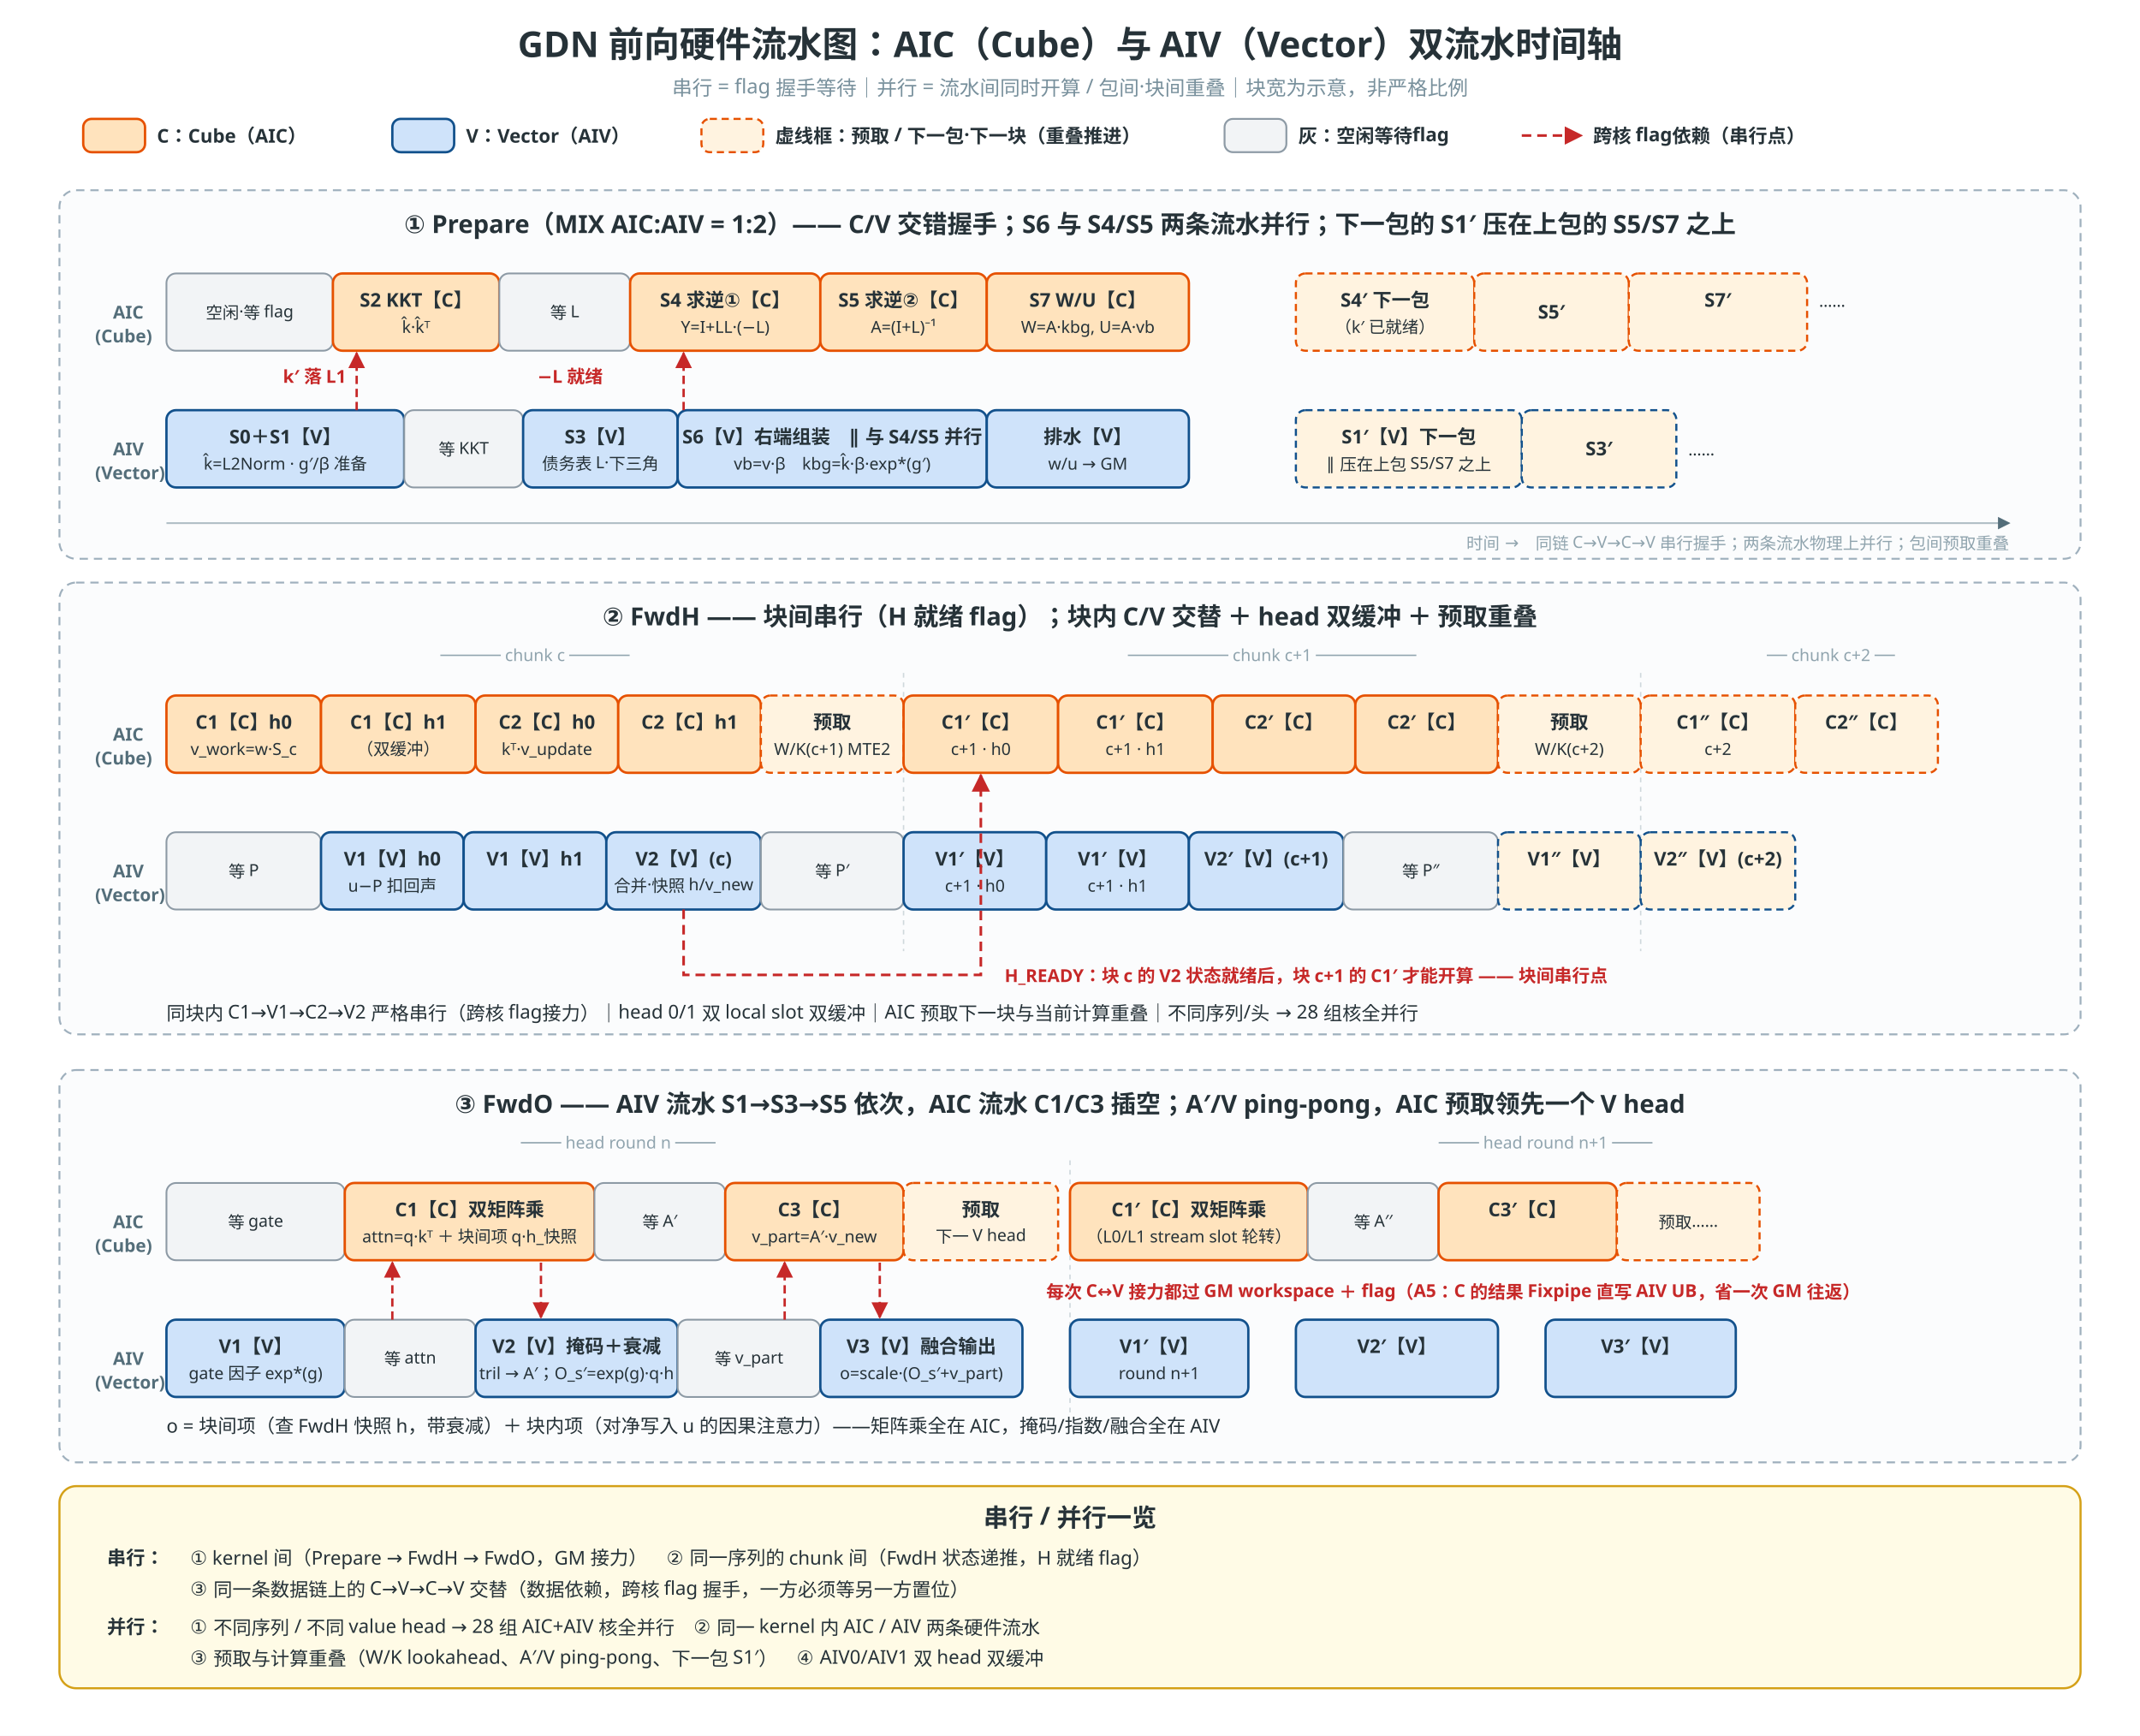
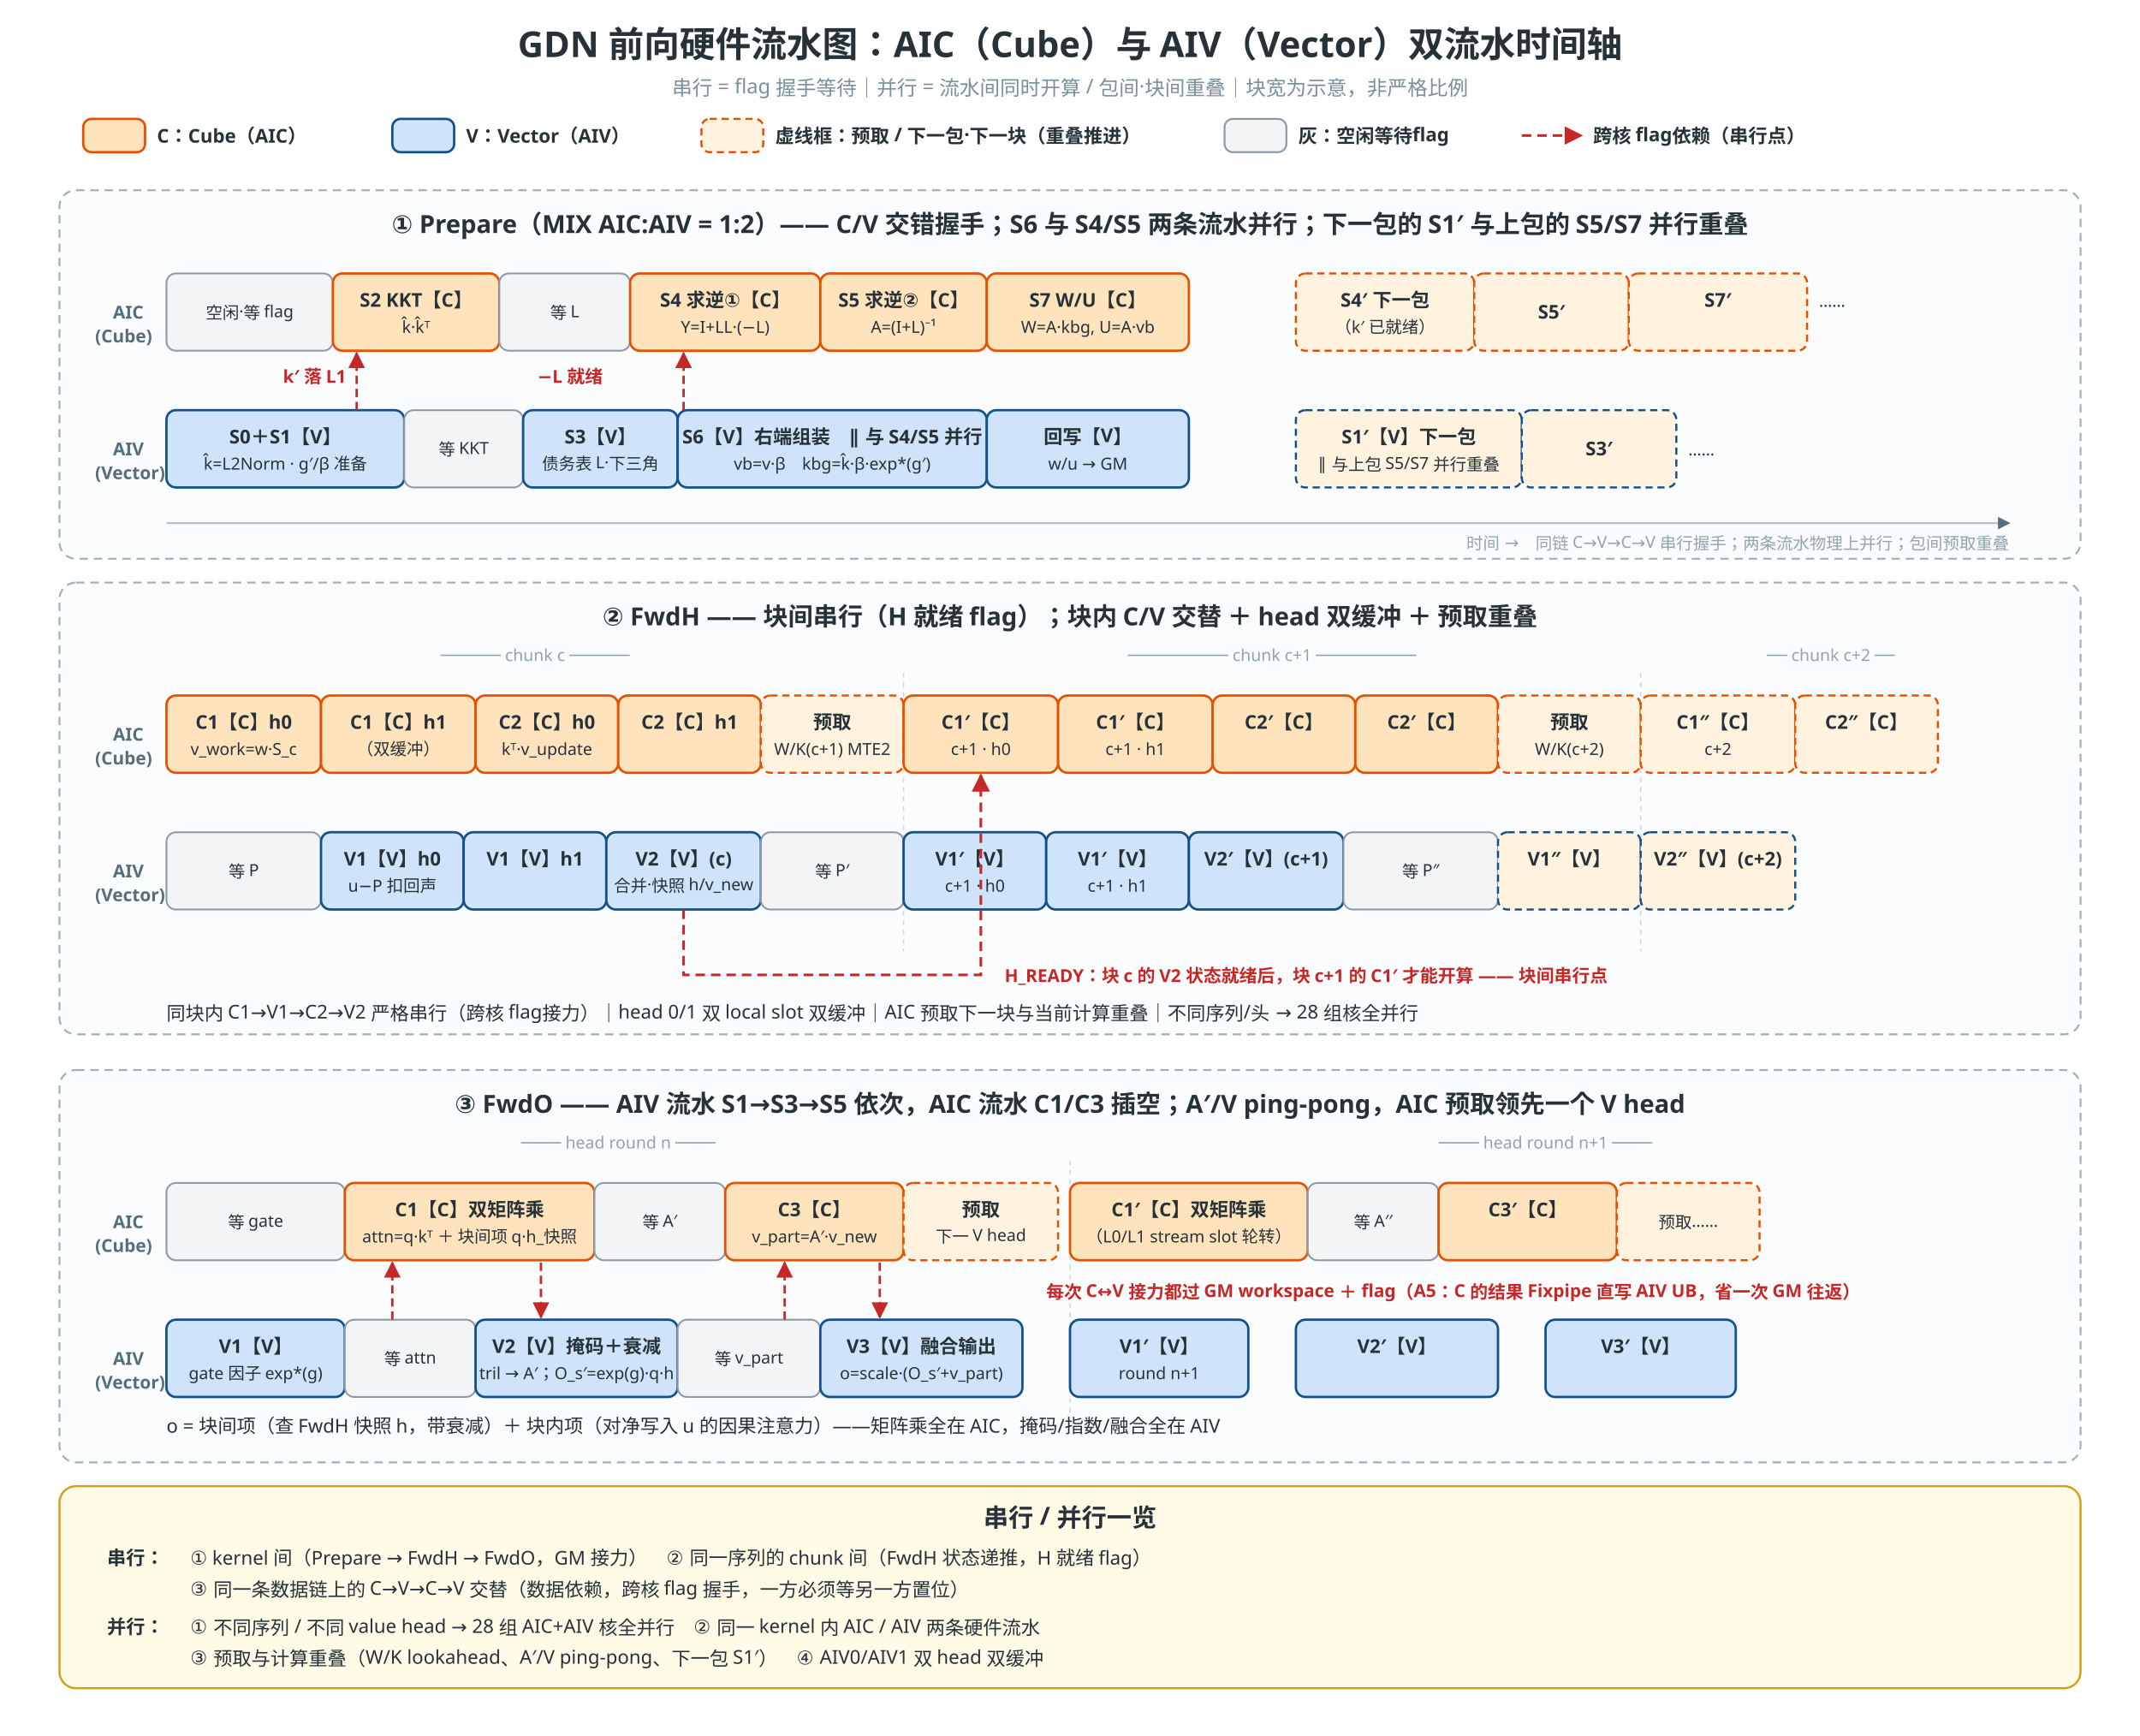
<svg xmlns="http://www.w3.org/2000/svg" width="1800" height="1460" viewBox="0 0 1800 1460">
  <style>
    text { font-family: 'Microsoft YaHei','PingFang SC',sans-serif; fill:#263238; }
    .title { font-size:30px; font-weight:bold; }
    .sub   { font-size:17px; fill:#78909c; }
    .grp   { font-size:21px; font-weight:bold; }
    .blk   { font-size:16px; font-weight:bold; }
    .blks  { font-size:14px; }
    .lane  { font-size:15px; font-weight:bold; fill:#546e7a; }
    .dep   { font-size:15px; fill:#c62828; font-weight:bold; }
    .ann   { font-size:16px; }
    .tick  { font-size:14px; fill:#90a4ae; }
  </style>
  <defs>
    <marker id="ar" viewBox="0 0 10 10" refX="9" refY="5" markerWidth="7" markerHeight="7" orient="auto-start-reverse">
      <path d="M0,0L10,5L0,10z" fill="#546e7a" />
    </marker>
    <marker id="arR" viewBox="0 0 10 10" refX="9" refY="5" markerWidth="7" markerHeight="7" orient="auto-start-reverse">
      <path d="M0,0L10,5L0,10z" fill="#c62828" />
    </marker>
  </defs>
  <rect width="1800" height="1460" fill="#ffffff" />
  <text x="900" y="48" text-anchor="middle" class="title">GDN 前向硬件流水图：AIC（Cube）与 AIV（Vector）双流水时间轴</text>
  <text x="900" y="80" text-anchor="middle" class="sub">串行 = flag 握手等待｜并行 = 流水间同时开算 / 包间·块间重叠｜块宽为示意，非严格比例</text>
  <rect x="70" y="100" width="52" height="28" rx="7" fill="#ffe3bd" stroke="#e65100" stroke-width="2" />
  <text x="132" y="120" class="ann" font-weight="bold">C：Cube（AIC）</text>
  <rect x="330" y="100" width="52" height="28" rx="7" fill="#cfe3fa" stroke="#12518c" stroke-width="2" />
  <text x="392" y="120" class="ann" font-weight="bold">V：Vector（AIV）</text>
  <rect x="590" y="100" width="52" height="28" rx="7" fill="#fff3e0" stroke="#e65100" stroke-width="1.8" stroke-dasharray="6 4" />
  <text x="652" y="120" class="ann" font-weight="bold">虚线框：预取 / 下一包·下一块（重叠推进）</text>
  <rect x="1030" y="100" width="52" height="28" rx="7" fill="#f2f4f6" stroke="#8d9aa5" stroke-width="1.6" />
  <text x="1092" y="120" class="ann" font-weight="bold">灰：空闲等待flag</text>
  <line x1="1280" y1="114" x2="1330" y2="114" stroke="#c62828" stroke-width="2.2" stroke-dasharray="8 5" marker-end="url(#arR)" />
  <text x="1340" y="120" class="ann" font-weight="bold">跨核 flag依赖（串行点）</text>
  <rect x="50" y="160" width="1700" height="310" rx="14" fill="#fbfcfd" stroke="#9fb0bd" stroke-width="1.6" stroke-dasharray="7 5" />
-   <text x="900" y="196" text-anchor="middle" class="grp">① Prepare（MIX AIC:AIV = 1:2）—— C/V 交错握手；S6 与 S4/S5 两条流水并行；下一包的 S1′ 压在上包的 S5/S7 之上</text>
+   <text x="900" y="196" text-anchor="middle" class="grp">① Prepare（MIX AIC:AIV = 1:2）—— C/V 交错握手；S6 与 S4/S5 两条流水并行；下一包的 S1′ 与上包的 S5/S7 并行重叠</text>
  <text x="95" y="268" class="lane">AIC</text>
  <text x="80" y="288" class="lane">(Cube)</text>
  <text x="95" y="383" class="lane">AIV</text>
  <text x="80" y="403" class="lane">(Vector)</text>
  <rect x="140" y="230" width="140" height="65" rx="8" fill="#f2f4f6" stroke="#8d9aa5" stroke-width="1.5" />
  <text x="210" y="268" text-anchor="middle" class="blks">空闲·等 flag</text>
  <rect x="280" y="230" width="140" height="65" rx="8" fill="#ffe3bd" stroke="#e65100" stroke-width="2" />
  <text x="350" y="258" text-anchor="middle" class="blk">S2 KKT【C】</text>
  <text x="350" y="280" text-anchor="middle" class="blks">k̂·k̂ᵀ</text>
  <rect x="420" y="230" width="110" height="65" rx="8" fill="#f2f4f6" stroke="#8d9aa5" stroke-width="1.5" />
  <text x="475" y="268" text-anchor="middle" class="blks">等 L</text>
  <rect x="530" y="230" width="160" height="65" rx="8" fill="#ffe3bd" stroke="#e65100" stroke-width="2" />
  <text x="610" y="258" text-anchor="middle" class="blk">S4 求逆①【C】</text>
  <text x="610" y="280" text-anchor="middle" class="blks">Y=I+LL·(−L)</text>
  <rect x="690" y="230" width="140" height="65" rx="8" fill="#ffe3bd" stroke="#e65100" stroke-width="2" />
  <text x="760" y="258" text-anchor="middle" class="blk">S5 求逆②【C】</text>
  <text x="760" y="280" text-anchor="middle" class="blks">A=(I+L)⁻¹</text>
  <rect x="830" y="230" width="170" height="65" rx="8" fill="#ffe3bd" stroke="#e65100" stroke-width="2" />
  <text x="915" y="258" text-anchor="middle" class="blk">S7 W/U【C】</text>
  <text x="915" y="280" text-anchor="middle" class="blks">W=A·kbg, U=A·vb</text>
  <rect x="1090" y="230" width="150" height="65" rx="8" fill="#fff3e0" stroke="#e65100" stroke-width="1.8" stroke-dasharray="6 4" />
  <text x="1165" y="258" text-anchor="middle" class="blk">S4′ 下一包</text>
  <text x="1165" y="280" text-anchor="middle" class="blks">（k′ 已就绪）</text>
  <rect x="1240" y="230" width="130" height="65" rx="8" fill="#fff3e0" stroke="#e65100" stroke-width="1.8" stroke-dasharray="6 4" />
  <text x="1305" y="268" text-anchor="middle" class="blk">S5′</text>
  <rect x="1370" y="230" width="150" height="65" rx="8" fill="#fff3e0" stroke="#e65100" stroke-width="1.8" stroke-dasharray="6 4" />
  <text x="1445" y="258" text-anchor="middle" class="blk">S7′</text>
  <text x="1530" y="258" class="blks" fill="#90a4ae">……</text>
  <rect x="140" y="345" width="200" height="65" rx="8" fill="#cfe3fa" stroke="#12518c" stroke-width="2" />
  <text x="240" y="373" text-anchor="middle" class="blk">S0＋S1【V】</text>
  <text x="240" y="395" text-anchor="middle" class="blks">k̂=L2Norm · g′/β 准备</text>
  <rect x="340" y="345" width="100" height="65" rx="8" fill="#f2f4f6" stroke="#8d9aa5" stroke-width="1.5" />
  <text x="390" y="383" text-anchor="middle" class="blks">等 KKT</text>
  <rect x="440" y="345" width="130" height="65" rx="8" fill="#cfe3fa" stroke="#12518c" stroke-width="2" />
  <text x="505" y="373" text-anchor="middle" class="blk">S3【V】</text>
  <text x="505" y="395" text-anchor="middle" class="blks">债务表 L·下三角</text>
  <rect x="570" y="345" width="260" height="65" rx="8" fill="#cfe3fa" stroke="#12518c" stroke-width="2" />
  <text x="700" y="373" text-anchor="middle" class="blk">S6【V】右端组装　∥ 与 S4/S5 并行</text>
  <text x="700" y="395" text-anchor="middle" class="blks">vb=v·β　kbg=k̂·β·exp*(g′)</text>
  <rect x="830" y="345" width="170" height="65" rx="8" fill="#cfe3fa" stroke="#12518c" stroke-width="2" />
-   <text x="915" y="373" text-anchor="middle" class="blk">排水【V】</text>
+   <text x="915" y="373" text-anchor="middle" class="blk">回写【V】</text>
  <text x="915" y="395" text-anchor="middle" class="blks">w/u → GM</text>
  <rect x="1090" y="345" width="190" height="65" rx="8" fill="#fff3e0" stroke="#12518c" stroke-width="1.8" stroke-dasharray="6 4" />
  <text x="1185" y="373" text-anchor="middle" class="blk">S1′【V】下一包</text>
-   <text x="1185" y="395" text-anchor="middle" class="blks">∥ 压在上包 S5/S7 之上</text>
+   <text x="1185" y="395" text-anchor="middle" class="blks">∥ 与上包 S5/S7 并行重叠</text>
  <rect x="1280" y="345" width="130" height="65" rx="8" fill="#fff3e0" stroke="#12518c" stroke-width="1.8" stroke-dasharray="6 4" />
  <text x="1345" y="383" text-anchor="middle" class="blk">S3′</text>
  <text x="1420" y="383" class="blks" fill="#90a4ae">……</text>
  <line x1="300" y1="345" x2="300" y2="297" stroke="#c62828" stroke-width="2" stroke-dasharray="7 4" marker-end="url(#arR)" />
  <text x="238" y="322" class="dep">k′ 落 L1</text>
  <line x1="575" y1="345" x2="575" y2="297" stroke="#c62828" stroke-width="2" stroke-dasharray="7 4" marker-end="url(#arR)" />
  <text x="452" y="322" class="dep">−L 就绪</text>
  <line x1="140" y1="440" x2="1690" y2="440" stroke="#b0bec5" stroke-width="1.5" marker-end="url(#ar)" />
  <text x="1690" y="462" text-anchor="end" class="tick">时间 →　同链 C→V→C→V 串行握手；两条流水物理上并行；包间预取重叠</text>
  <rect x="50" y="490" width="1700" height="380" rx="14" fill="#fbfcfd" stroke="#9fb0bd" stroke-width="1.6" stroke-dasharray="7 5" />
  <text x="900" y="526" text-anchor="middle" class="grp">② FwdH —— 块间串行（H 就绪 flag）；块内 C/V 交替 ＋ head 双缓冲 ＋ 预取重叠</text>
  <text x="95" y="623" class="lane">AIC</text>
  <text x="80" y="643" class="lane">(Cube)</text>
  <text x="95" y="738" class="lane">AIV</text>
  <text x="80" y="758" class="lane">(Vector)</text>
  <text x="450" y="556" text-anchor="middle" class="tick">────── chunk c ──────</text>
  <text x="1070" y="556" text-anchor="middle" class="tick">────────── chunk c+1 ──────────</text>
  <text x="1540" y="556" text-anchor="middle" class="tick">── chunk c+2 ──</text>
  <line x1="760" y1="566" x2="760" y2="800" stroke="#cfd8dc" stroke-width="1.2" stroke-dasharray="4 4" />
  <line x1="1380" y1="566" x2="1380" y2="800" stroke="#cfd8dc" stroke-width="1.2" stroke-dasharray="4 4" />
  <rect x="140" y="585" width="130" height="65" rx="8" fill="#ffe3bd" stroke="#e65100" stroke-width="2" />
  <text x="205" y="613" text-anchor="middle" class="blk">C1【C】h0</text>
  <text x="205" y="635" text-anchor="middle" class="blks">v_work=w·S_c</text>
  <rect x="270" y="585" width="130" height="65" rx="8" fill="#ffe3bd" stroke="#e65100" stroke-width="2" />
  <text x="335" y="613" text-anchor="middle" class="blk">C1【C】h1</text>
  <text x="335" y="635" text-anchor="middle" class="blks">（双缓冲）</text>
  <rect x="400" y="585" width="120" height="65" rx="8" fill="#ffe3bd" stroke="#e65100" stroke-width="2" />
  <text x="460" y="613" text-anchor="middle" class="blk">C2【C】h0</text>
  <text x="460" y="635" text-anchor="middle" class="blks">kᵀ·v_update</text>
  <rect x="520" y="585" width="120" height="65" rx="8" fill="#ffe3bd" stroke="#e65100" stroke-width="2" />
  <text x="580" y="613" text-anchor="middle" class="blk">C2【C】h1</text>
  <rect x="640" y="585" width="120" height="65" rx="8" fill="#fff3e0" stroke="#e65100" stroke-width="1.8" stroke-dasharray="6 4" />
  <text x="700" y="613" text-anchor="middle" class="blk">预取</text>
  <text x="700" y="635" text-anchor="middle" class="blks">W/K(c+1) MTE2</text>
  <rect x="760" y="585" width="130" height="65" rx="8" fill="#ffe3bd" stroke="#e65100" stroke-width="2" />
  <text x="825" y="613" text-anchor="middle" class="blk">C1′【C】</text>
  <text x="825" y="635" text-anchor="middle" class="blks">c+1 · h0</text>
  <rect x="890" y="585" width="130" height="65" rx="8" fill="#ffe3bd" stroke="#e65100" stroke-width="2" />
  <text x="955" y="613" text-anchor="middle" class="blk">C1′【C】</text>
  <text x="955" y="635" text-anchor="middle" class="blks">c+1 · h1</text>
  <rect x="1020" y="585" width="120" height="65" rx="8" fill="#ffe3bd" stroke="#e65100" stroke-width="2" />
  <text x="1080" y="613" text-anchor="middle" class="blk">C2′【C】</text>
  <rect x="1140" y="585" width="120" height="65" rx="8" fill="#ffe3bd" stroke="#e65100" stroke-width="2" />
  <text x="1200" y="613" text-anchor="middle" class="blk">C2′【C】</text>
  <rect x="1260" y="585" width="120" height="65" rx="8" fill="#fff3e0" stroke="#e65100" stroke-width="1.8" stroke-dasharray="6 4" />
  <text x="1320" y="613" text-anchor="middle" class="blk">预取</text>
  <text x="1320" y="635" text-anchor="middle" class="blks">W/K(c+2)</text>
  <rect x="1380" y="585" width="130" height="65" rx="8" fill="#fff3e0" stroke="#e65100" stroke-width="1.8" stroke-dasharray="6 4" />
  <text x="1445" y="613" text-anchor="middle" class="blk">C1″【C】</text>
  <text x="1445" y="635" text-anchor="middle" class="blks">c+2</text>
  <rect x="1510" y="585" width="120" height="65" rx="8" fill="#fff3e0" stroke="#e65100" stroke-width="1.8" stroke-dasharray="6 4" />
  <text x="1570" y="613" text-anchor="middle" class="blk">C2″【C】</text>
  <rect x="140" y="700" width="130" height="65" rx="8" fill="#f2f4f6" stroke="#8d9aa5" stroke-width="1.5" />
  <text x="205" y="738" text-anchor="middle" class="blks">等 P</text>
  <rect x="270" y="700" width="120" height="65" rx="8" fill="#cfe3fa" stroke="#12518c" stroke-width="2" />
  <text x="330" y="728" text-anchor="middle" class="blk">V1【V】h0</text>
  <text x="330" y="750" text-anchor="middle" class="blks">u−P 扣回声</text>
  <rect x="390" y="700" width="120" height="65" rx="8" fill="#cfe3fa" stroke="#12518c" stroke-width="2" />
  <text x="450" y="728" text-anchor="middle" class="blk">V1【V】h1</text>
  <rect x="510" y="700" width="130" height="65" rx="8" fill="#cfe3fa" stroke="#12518c" stroke-width="2" />
  <text x="575" y="728" text-anchor="middle" class="blk">V2【V】(c)</text>
  <text x="575" y="750" text-anchor="middle" class="blks">合并·快照 h/v_new</text>
  <rect x="640" y="700" width="120" height="65" rx="8" fill="#f2f4f6" stroke="#8d9aa5" stroke-width="1.5" />
  <text x="700" y="738" text-anchor="middle" class="blks">等 P′</text>
  <rect x="760" y="700" width="120" height="65" rx="8" fill="#cfe3fa" stroke="#12518c" stroke-width="2" />
  <text x="820" y="728" text-anchor="middle" class="blk">V1′【V】</text>
  <text x="820" y="750" text-anchor="middle" class="blks">c+1 · h0</text>
  <rect x="880" y="700" width="120" height="65" rx="8" fill="#cfe3fa" stroke="#12518c" stroke-width="2" />
  <text x="940" y="728" text-anchor="middle" class="blk">V1′【V】</text>
  <text x="940" y="750" text-anchor="middle" class="blks">c+1 · h1</text>
  <rect x="1000" y="700" width="130" height="65" rx="8" fill="#cfe3fa" stroke="#12518c" stroke-width="2" />
  <text x="1065" y="728" text-anchor="middle" class="blk">V2′【V】(c+1)</text>
  <rect x="1130" y="700" width="130" height="65" rx="8" fill="#f2f4f6" stroke="#8d9aa5" stroke-width="1.5" />
  <text x="1195" y="738" text-anchor="middle" class="blks">等 P″</text>
  <rect x="1260" y="700" width="120" height="65" rx="8" fill="#fff3e0" stroke="#12518c" stroke-width="1.8" stroke-dasharray="6 4" />
  <text x="1320" y="728" text-anchor="middle" class="blk">V1″【V】</text>
  <rect x="1380" y="700" width="130" height="65" rx="8" fill="#fff3e0" stroke="#12518c" stroke-width="1.8" stroke-dasharray="6 4" />
  <text x="1445" y="728" text-anchor="middle" class="blk">V2″【V】(c+2)</text>
  <path d="M 575 765 L 575 820 L 825 820 L 825 652" fill="none" stroke="#c62828" stroke-width="2.2" stroke-dasharray="8 5" marker-end="url(#arR)" />
  <text x="845" y="826" class="dep">H_READY：块 c 的 V2 状态就绪后，块 c+1 的 C1′ 才能开算 —— 块间串行点</text>
  <text x="140" y="858" class="ann" fill="#546e7a">同块内 C1→V1→C2→V2 严格串行（跨核 flag接力）｜head 0/1 双 local slot 双缓冲｜AIC 预取下一块与当前计算重叠｜不同序列/头 → 28 组核全并行</text>
  <rect x="50" y="900" width="1700" height="330" rx="14" fill="#fbfcfd" stroke="#9fb0bd" stroke-width="1.6" stroke-dasharray="7 5" />
  <text x="900" y="936" text-anchor="middle" class="grp">③ FwdO —— AIV 流水 S1→S3→S5 依次，AIC 流水 C1/C3 插空；A′/V ping-pong，AIC 预取领先一个 V head</text>
  <text x="95" y="1033" class="lane">AIC</text>
  <text x="80" y="1053" class="lane">(Cube)</text>
  <text x="95" y="1148" class="lane">AIV</text>
  <text x="80" y="1168" class="lane">(Vector)</text>
  <text x="520" y="966" text-anchor="middle" class="tick">──── head round n ────</text>
  <text x="1300" y="966" text-anchor="middle" class="tick">──── head round n+1 ────</text>
  <line x1="900" y1="976" x2="900" y2="1190" stroke="#cfd8dc" stroke-width="1.2" stroke-dasharray="4 4" />
  <rect x="140" y="995" width="150" height="65" rx="8" fill="#f2f4f6" stroke="#8d9aa5" stroke-width="1.5" />
  <text x="215" y="1033" text-anchor="middle" class="blks">等 gate</text>
  <rect x="290" y="995" width="210" height="65" rx="8" fill="#ffe3bd" stroke="#e65100" stroke-width="2" />
  <text x="395" y="1023" text-anchor="middle" class="blk">C1【C】双矩阵乘</text>
  <text x="395" y="1045" text-anchor="middle" class="blks">attn=q·kᵀ ＋ 块间项 q·h_快照</text>
  <rect x="500" y="995" width="110" height="65" rx="8" fill="#f2f4f6" stroke="#8d9aa5" stroke-width="1.5" />
  <text x="555" y="1033" text-anchor="middle" class="blks">等 A′</text>
  <rect x="610" y="995" width="150" height="65" rx="8" fill="#ffe3bd" stroke="#e65100" stroke-width="2" />
  <text x="685" y="1023" text-anchor="middle" class="blk">C3【C】</text>
  <text x="685" y="1045" text-anchor="middle" class="blks">v_part=A′·v_new</text>
  <rect x="760" y="995" width="130" height="65" rx="8" fill="#fff3e0" stroke="#e65100" stroke-width="1.8" stroke-dasharray="6 4" />
  <text x="825" y="1023" text-anchor="middle" class="blk">预取</text>
  <text x="825" y="1045" text-anchor="middle" class="blks">下一 V head</text>
  <rect x="900" y="995" width="200" height="65" rx="8" fill="#ffe3bd" stroke="#e65100" stroke-width="2" />
  <text x="1000" y="1023" text-anchor="middle" class="blk">C1′【C】双矩阵乘</text>
  <text x="1000" y="1045" text-anchor="middle" class="blks">（L0/L1 stream slot 轮转）</text>
  <rect x="1100" y="995" width="110" height="65" rx="8" fill="#f2f4f6" stroke="#8d9aa5" stroke-width="1.5" />
  <text x="1155" y="1033" text-anchor="middle" class="blks">等 A′′</text>
  <rect x="1210" y="995" width="150" height="65" rx="8" fill="#ffe3bd" stroke="#e65100" stroke-width="2" />
  <text x="1285" y="1023" text-anchor="middle" class="blk">C3′【C】</text>
  <rect x="1360" y="995" width="120" height="65" rx="8" fill="#fff3e0" stroke="#e65100" stroke-width="1.8" stroke-dasharray="6 4" />
  <text x="1420" y="1033" text-anchor="middle" class="blks">预取……</text>
  <rect x="140" y="1110" width="150" height="65" rx="8" fill="#cfe3fa" stroke="#12518c" stroke-width="2" />
  <text x="215" y="1138" text-anchor="middle" class="blk">V1【V】</text>
  <text x="215" y="1160" text-anchor="middle" class="blks">gate 因子 exp*(g)</text>
  <rect x="290" y="1110" width="110" height="65" rx="8" fill="#f2f4f6" stroke="#8d9aa5" stroke-width="1.5" />
  <text x="345" y="1148" text-anchor="middle" class="blks">等 attn</text>
  <rect x="400" y="1110" width="170" height="65" rx="8" fill="#cfe3fa" stroke="#12518c" stroke-width="2" />
  <text x="485" y="1138" text-anchor="middle" class="blk">V2【V】掩码＋衰减</text>
  <text x="485" y="1160" text-anchor="middle" class="blks" font-size="12">tril → A′；O_s′=exp(g)·q·h</text>
  <rect x="570" y="1110" width="120" height="65" rx="8" fill="#f2f4f6" stroke="#8d9aa5" stroke-width="1.5" />
  <text x="630" y="1148" text-anchor="middle" class="blks">等 v_part</text>
  <rect x="690" y="1110" width="170" height="65" rx="8" fill="#cfe3fa" stroke="#12518c" stroke-width="2" />
  <text x="775" y="1138" text-anchor="middle" class="blk">V3【V】融合输出</text>
  <text x="775" y="1160" text-anchor="middle" class="blks" font-size="12">o=scale·(O_s′+v_part)</text>
  <rect x="900" y="1110" width="150" height="65" rx="8" fill="#cfe3fa" stroke="#12518c" stroke-width="2" />
  <text x="975" y="1138" text-anchor="middle" class="blk">V1′【V】</text>
  <text x="975" y="1160" text-anchor="middle" class="blks">round n+1</text>
  <rect x="1090" y="1110" width="170" height="65" rx="8" fill="#cfe3fa" stroke="#12518c" stroke-width="2" />
  <text x="1175" y="1138" text-anchor="middle" class="blk">V2′【V】</text>
  <rect x="1300" y="1110" width="160" height="65" rx="8" fill="#cfe3fa" stroke="#12518c" stroke-width="2" />
  <text x="1380" y="1138" text-anchor="middle" class="blk">V3′【V】</text>
  <line x1="330" y1="1110" x2="330" y2="1062" stroke="#c62828" stroke-width="2" stroke-dasharray="7 4" marker-end="url(#arR)" />
  <line x1="455" y1="1062" x2="455" y2="1108" stroke="#c62828" stroke-width="2" stroke-dasharray="7 4" marker-end="url(#arR)" />
  <line x1="660" y1="1110" x2="660" y2="1062" stroke="#c62828" stroke-width="2" stroke-dasharray="7 4" marker-end="url(#arR)" />
  <line x1="740" y1="1062" x2="740" y2="1108" stroke="#c62828" stroke-width="2" stroke-dasharray="7 4" marker-end="url(#arR)" />
  <text x="880" y="1092" class="dep">每次 C↔V 接力都过 GM workspace ＋ flag（A5：C 的结果 Fixpipe 直写 AIV UB，省一次 GM 往返）</text>
  <text x="140" y="1205" class="ann" fill="#546e7a">o = 块间项（查 FwdH 快照 h，带衰减）＋ 块内项（对净写入 u 的因果注意力）——矩阵乘全在 AIC，掩码/指数/融合全在 AIV</text>
  <rect x="50" y="1250" width="1700" height="170" rx="14" fill="#fffbe6" stroke="#d4a017" stroke-width="1.8" />
  <text x="900" y="1284" text-anchor="middle" class="grp">串行 / 并行一览</text>
  <text x="90" y="1316" class="ann" font-weight="bold">串行：</text>
  <text x="160" y="1316" class="ann">① kernel 间（Prepare → FwdH → FwdO，GM 接力）　② 同一序列的 chunk 间（FwdH 状态递推，H 就绪 flag）</text>
  <text x="160" y="1342" class="ann">③ 同一条数据链上的 C→V→C→V 交替（数据依赖，跨核 flag 握手，一方必须等另一方置位）</text>
  <text x="90" y="1374" class="ann" font-weight="bold">并行：</text>
  <text x="160" y="1374" class="ann">① 不同序列 / 不同 value head → 28 组 AIC+AIV 核全并行　② 同一 kernel 内 AIC / AIV 两条硬件流水</text>
  <text x="160" y="1400" class="ann">③ 预取与计算重叠（W/K lookahead、A′/V ping-pong、下一包 S1′）　④ AIV0/AIV1 双 head 双缓冲</text>
</svg>
